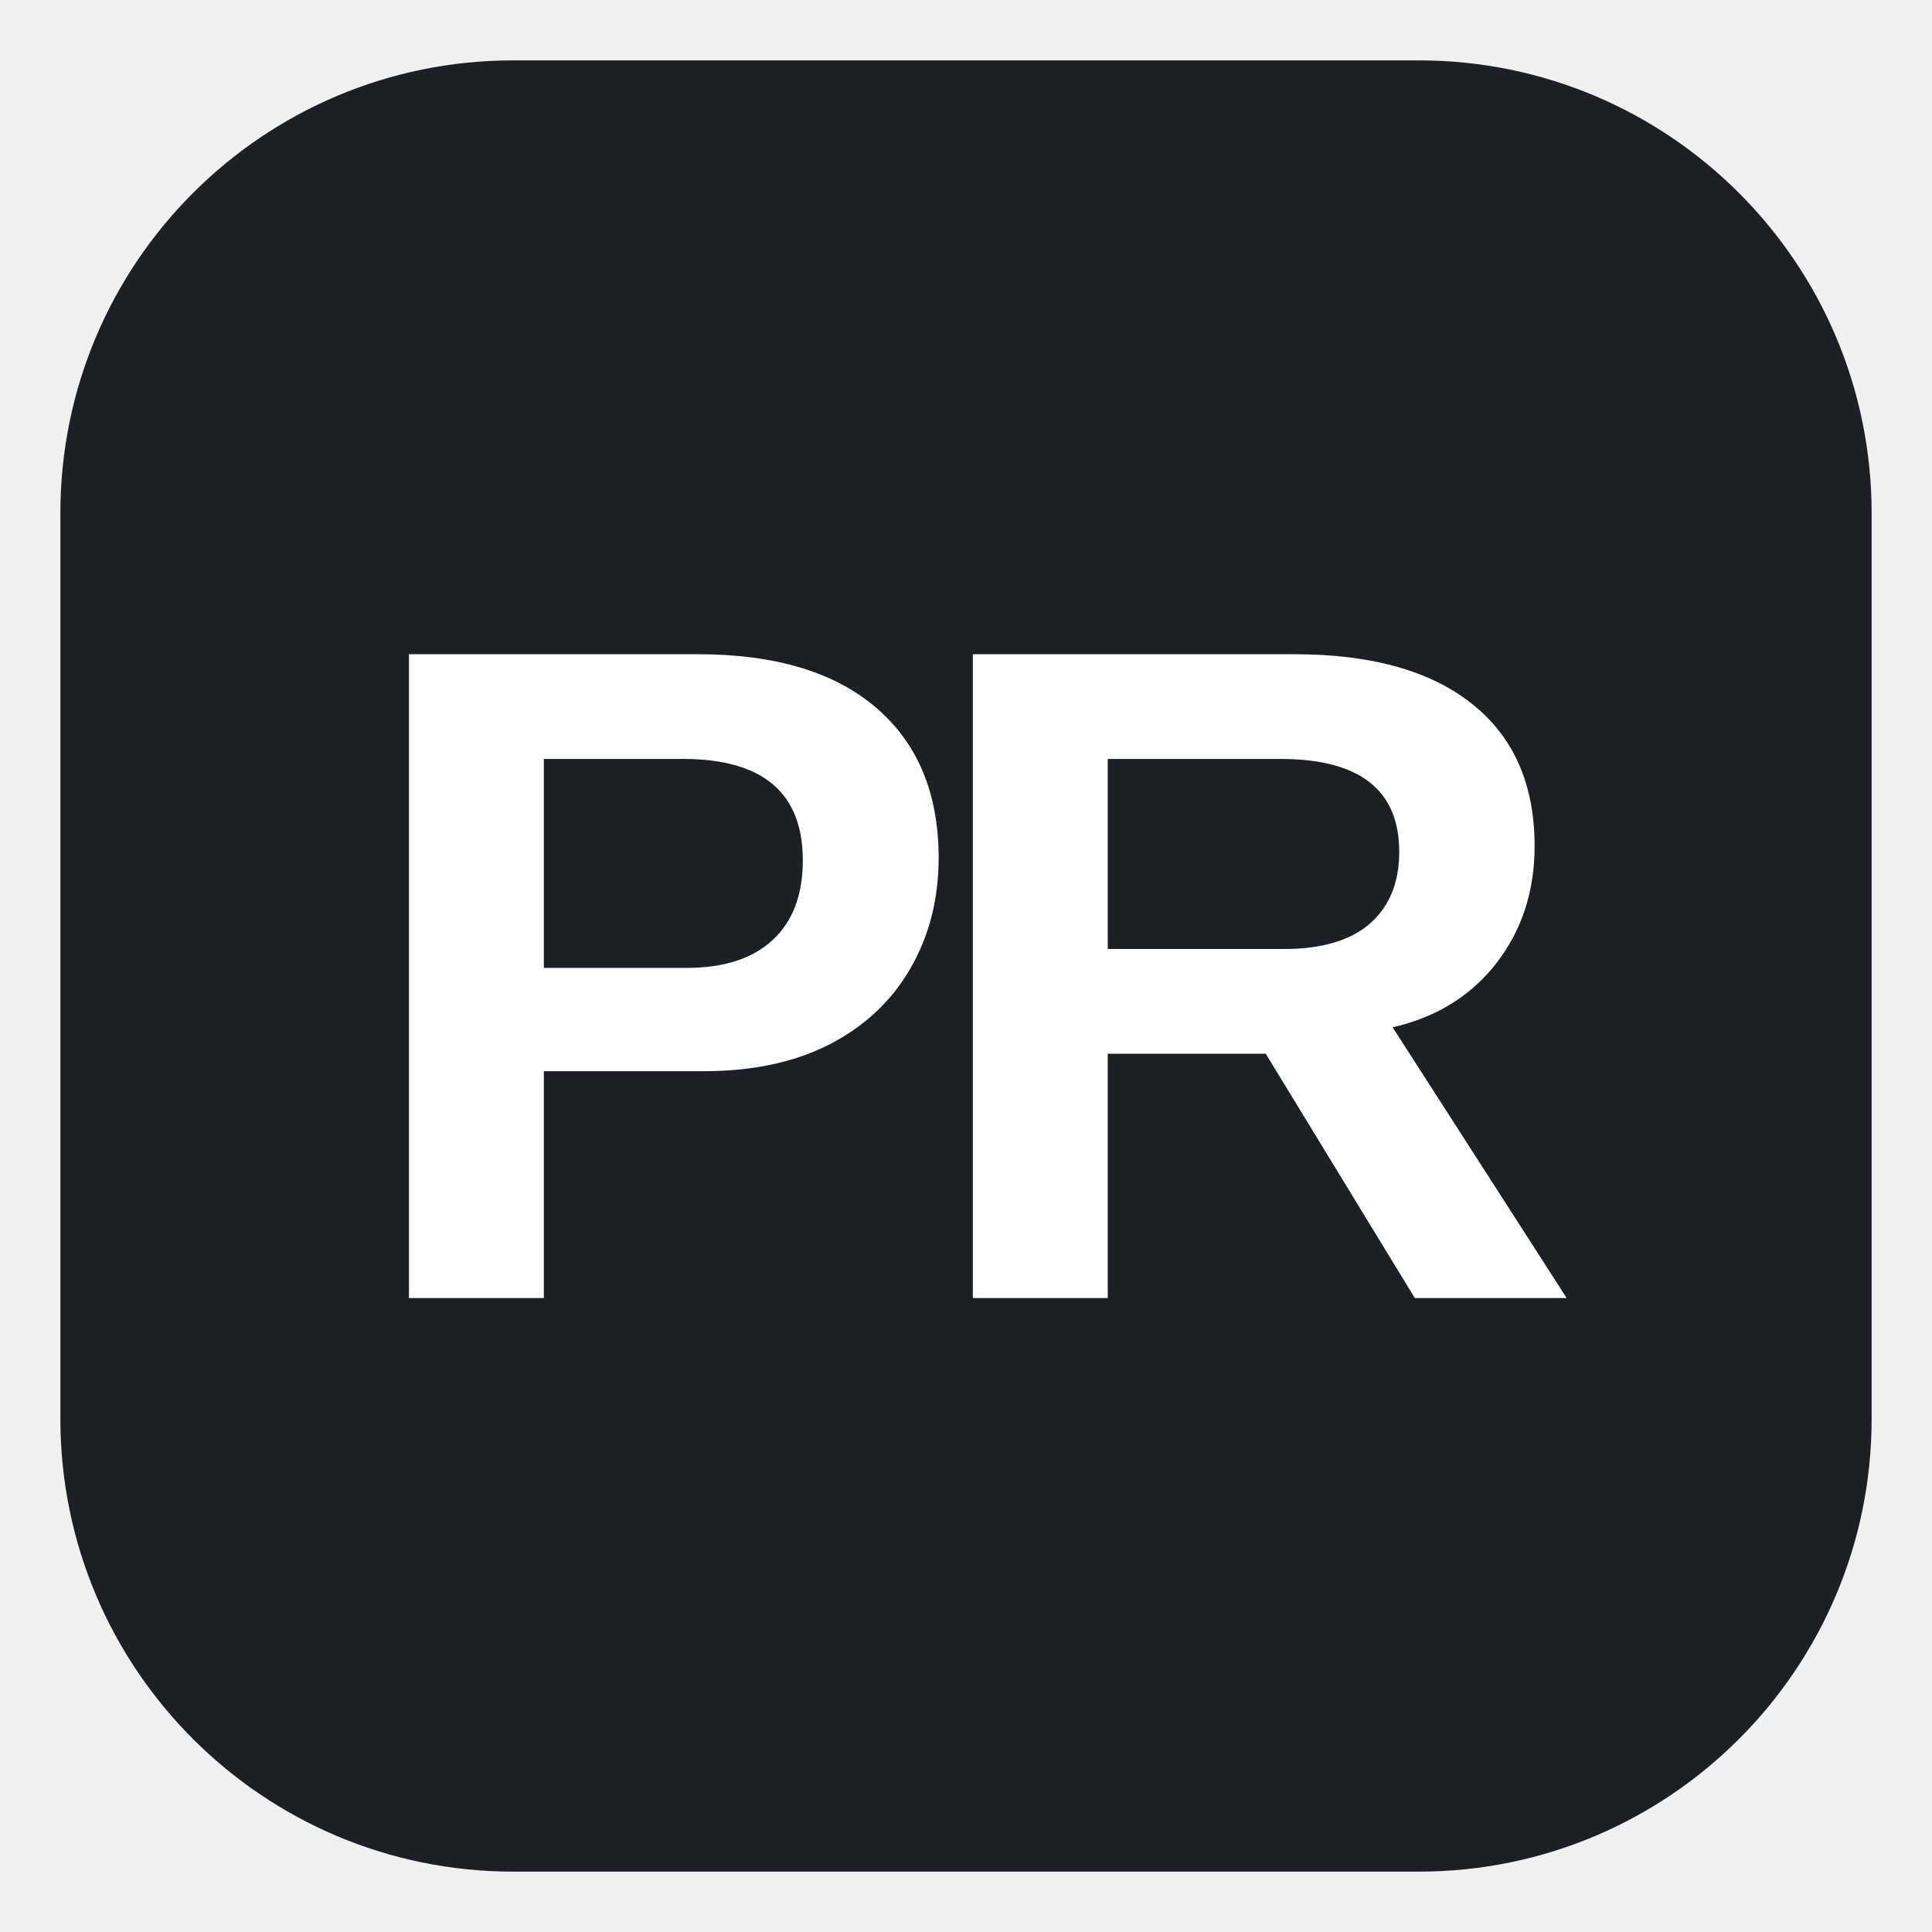
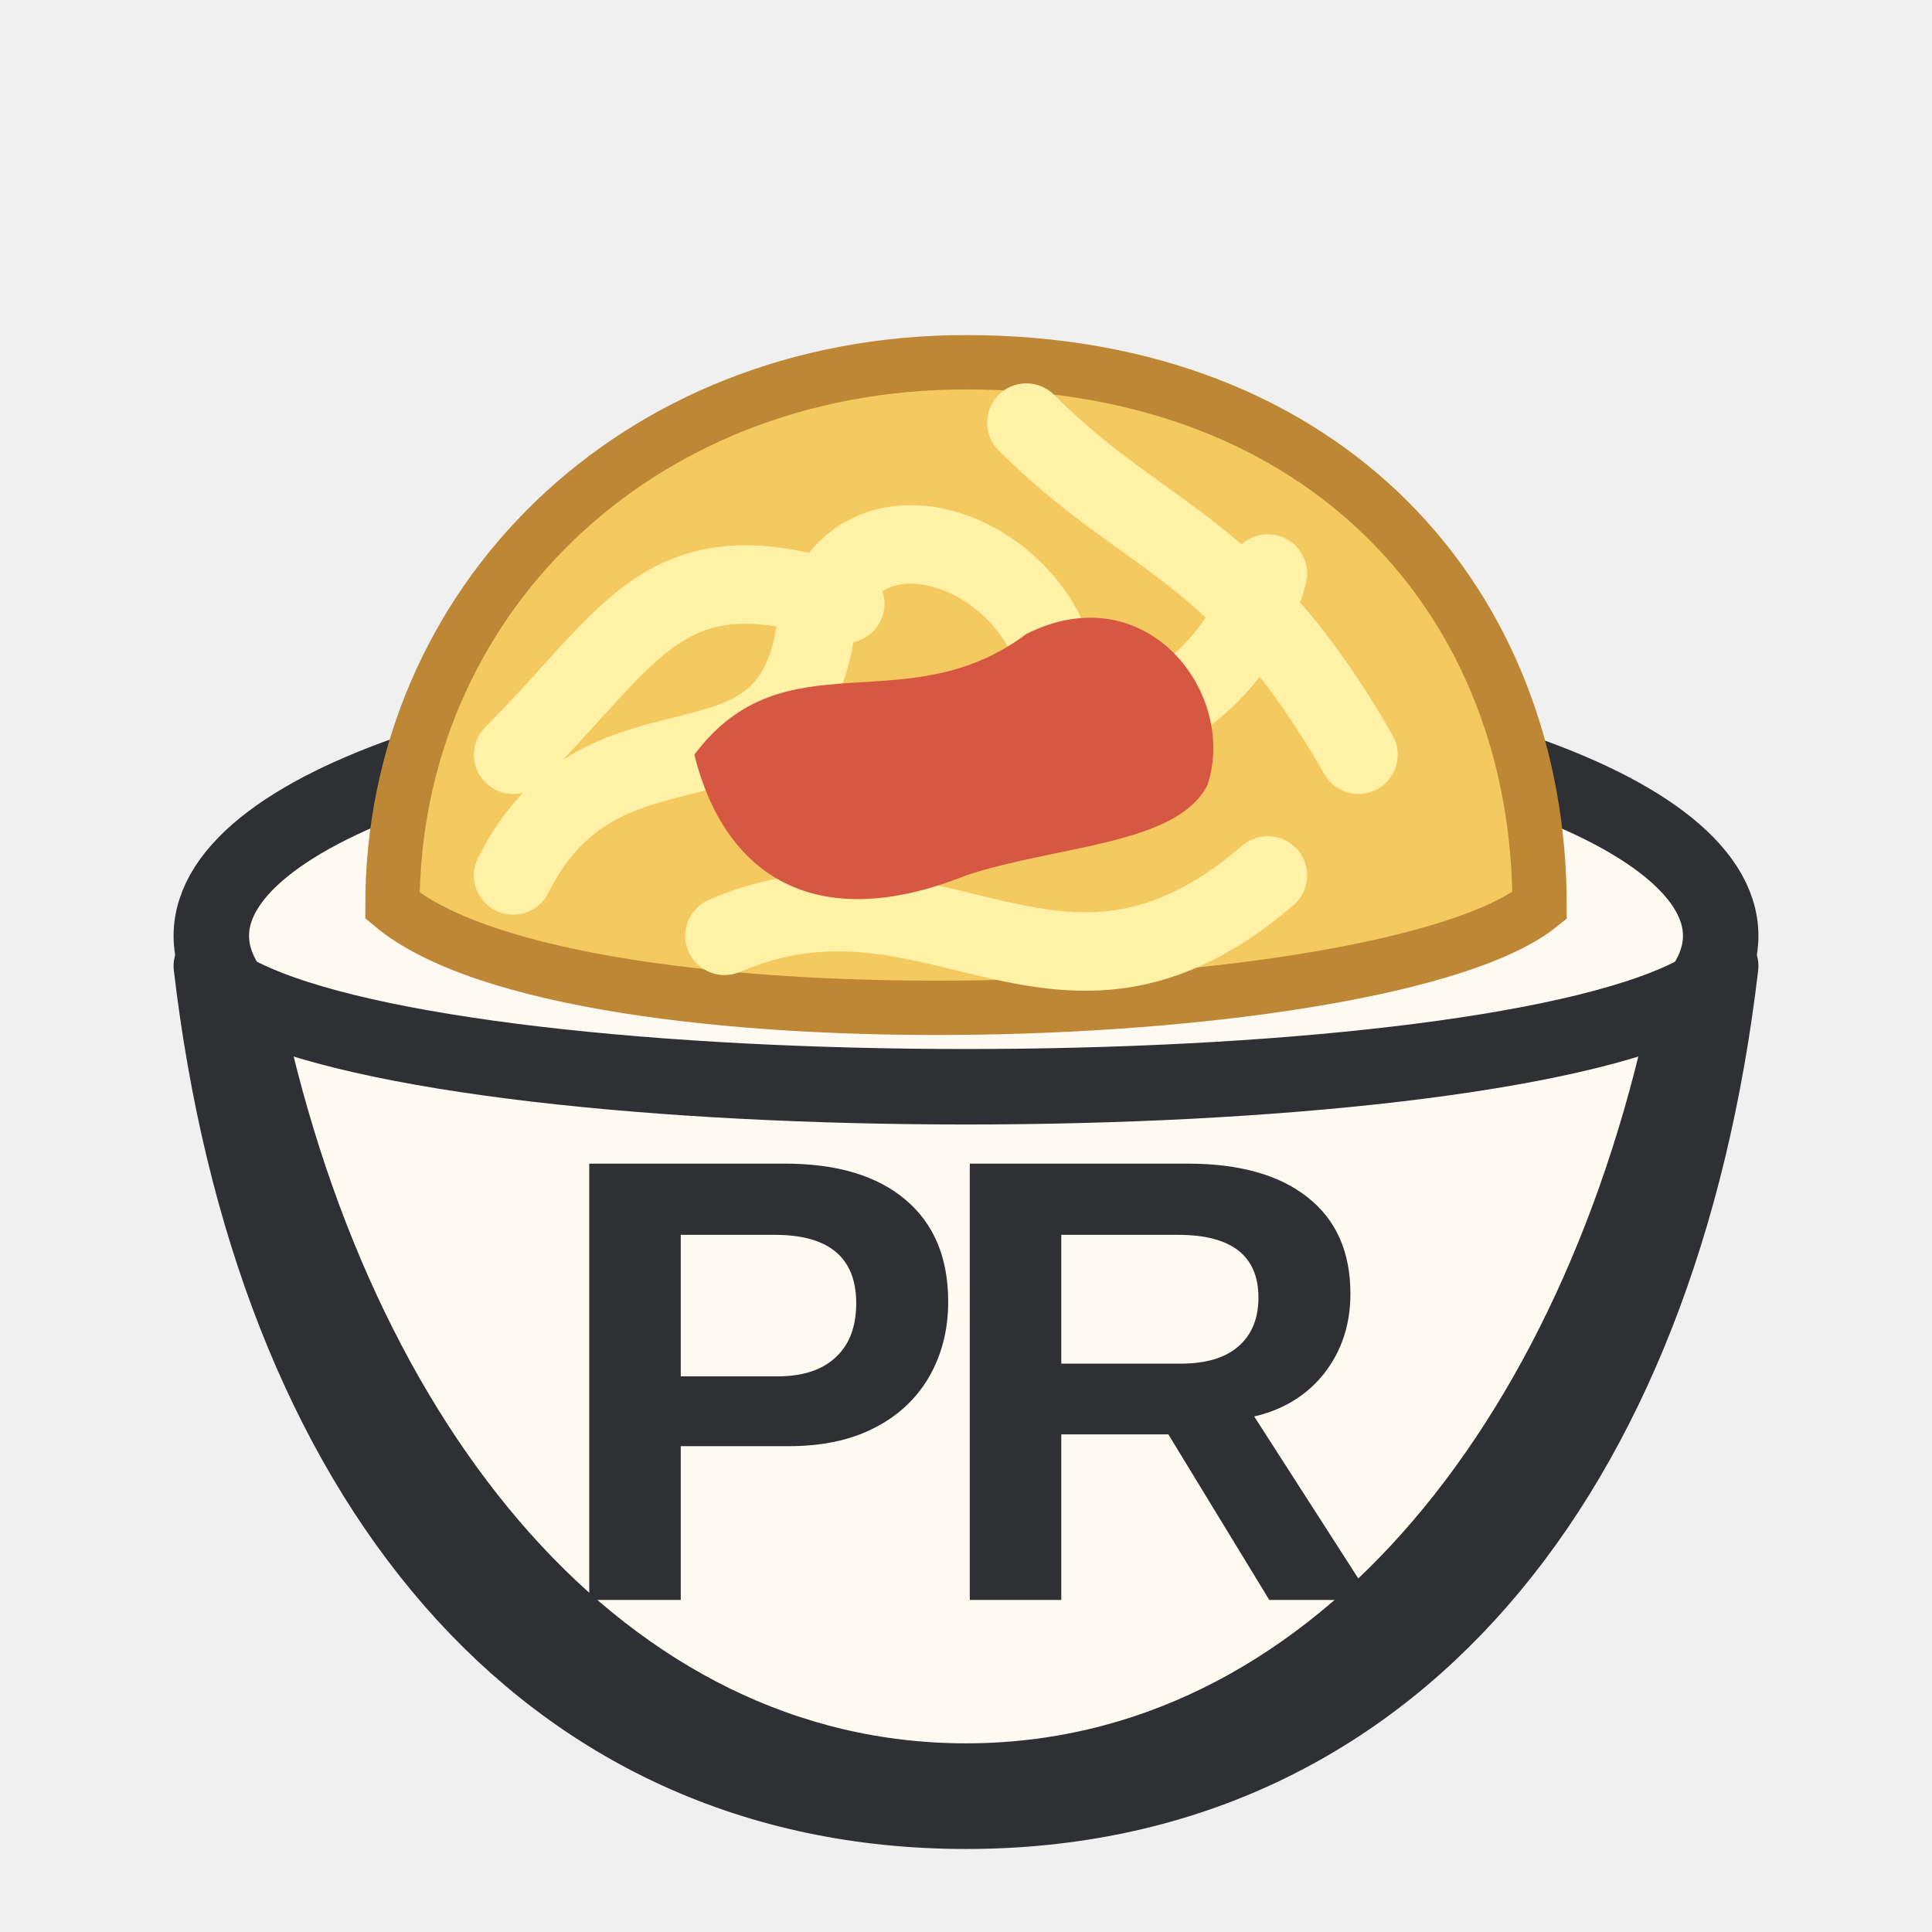
<svg xmlns="http://www.w3.org/2000/svg" viewBox="0 0 64 64" role="img" aria-labelledby="title">
-   <rect x="2" y="2" width="60" height="60" rx="15" fill="#1c1f24" />
-   <text x="32" y="43" fill="#fff" font-family="Arial, Helvetica, sans-serif" font-size="31" font-weight="700" letter-spacing="-2" text-anchor="middle">PR</text>
+   <path d="M7 32c2 17 11 28 25 28s23-11 25-28Z" fill="#fffaf1" stroke="#2e3033" stroke-width="2.5" stroke-linejoin="round" />
+   <ellipse cx="32" cy="31" rx="25" ry="8" fill="#fffaf1" stroke="#2e3033" stroke-width="2.5" />
+   <path d="M13 30c0-10 8-18 19-18 12 0 19 8 19 18-5 4-32 5-38 0Z" fill="#f4ca60" stroke="#bd8735" stroke-width="1.8" />
+   <path d="M17 29c3-6 9-2 10-8 1-5 7-3 8 1 1 4 6 1 7-3M17 25c4-4 5-7 11-5M24 31c7-3 11 4 18-2M34 14c4 4 7 4 11 11" fill="none" stroke="#fff1a5" stroke-width="2.6" stroke-linecap="round" />
+   <path d="M23 25c3-4 7-1 11-4 4-2 7 2 6 5-1 2-5 2-8 3-5 2-8 0-9-4Z" fill="#d65843" />
+   <path d="M8 33c3 15 12 26 24 26s21-11 24-26c-8 4-40 4-48 0Z" fill="#fffaf1" stroke="#2e3033" stroke-width="2.5" stroke-linejoin="round" />
+   <text x="32" y="53" fill="#2e3033" font-family="Arial,Helvetica,sans-serif" font-size="21" font-weight="700" letter-spacing="-1.4" text-anchor="middle">PR</text>
</svg>
